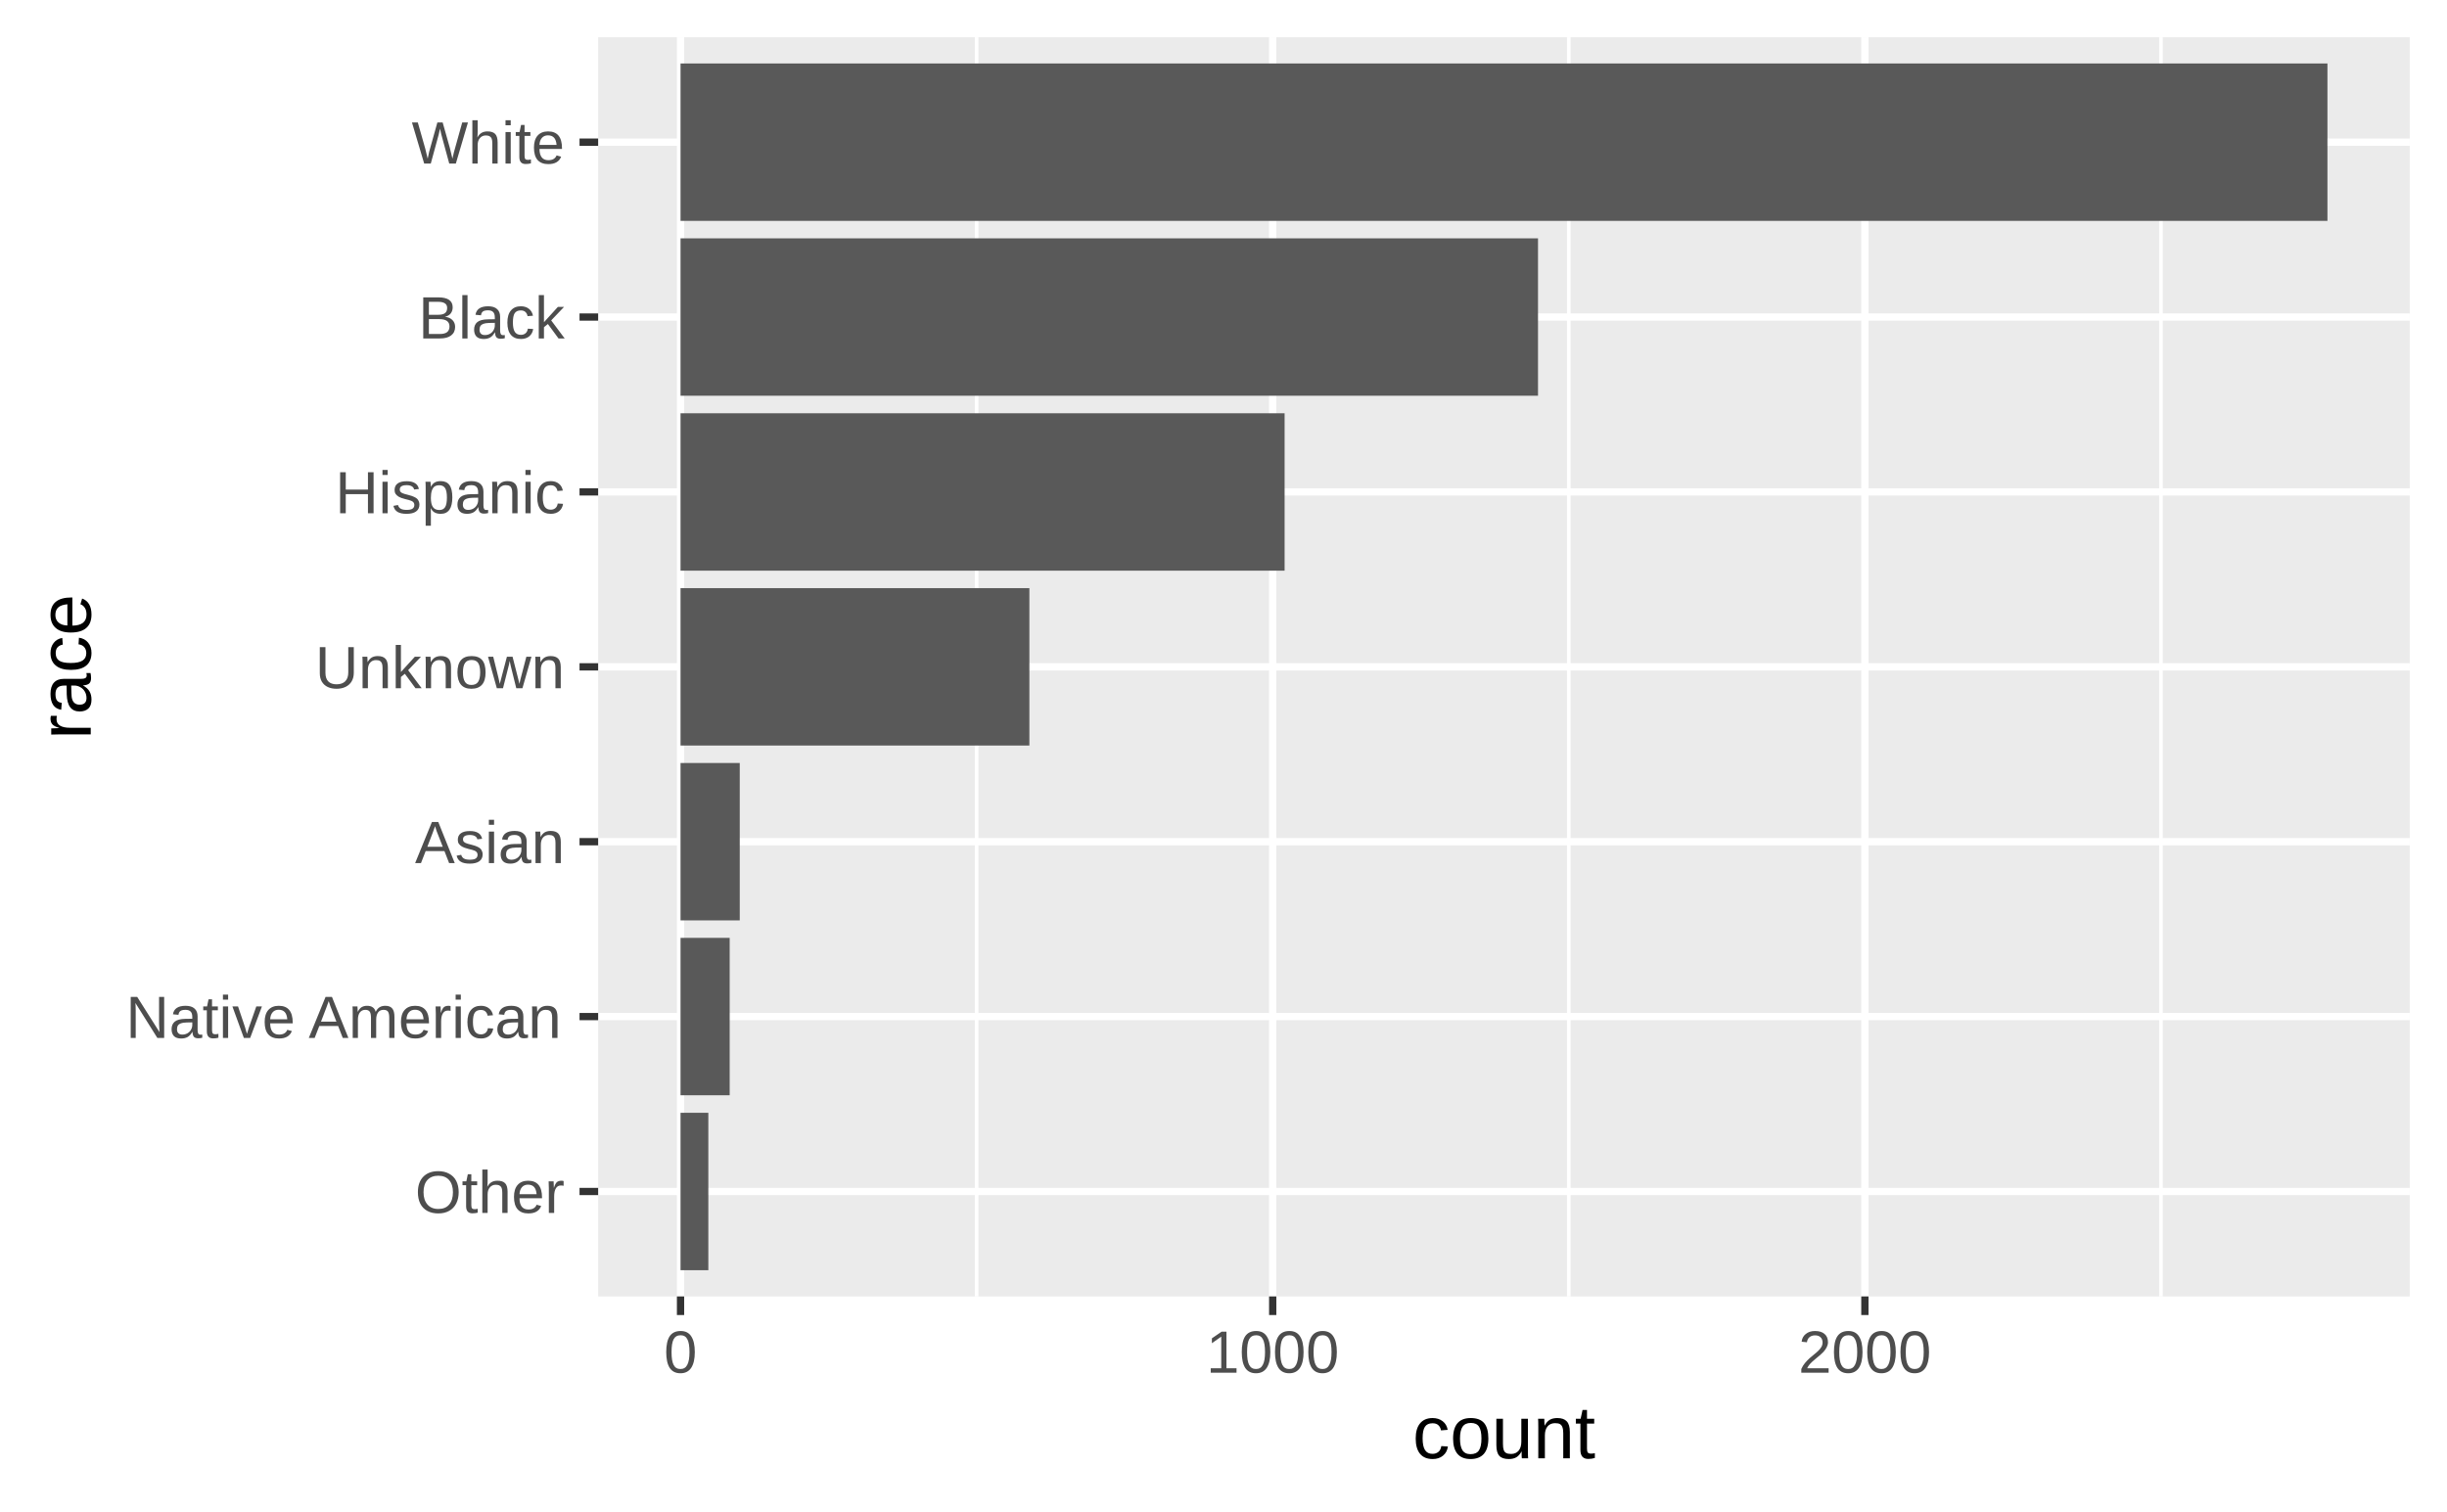
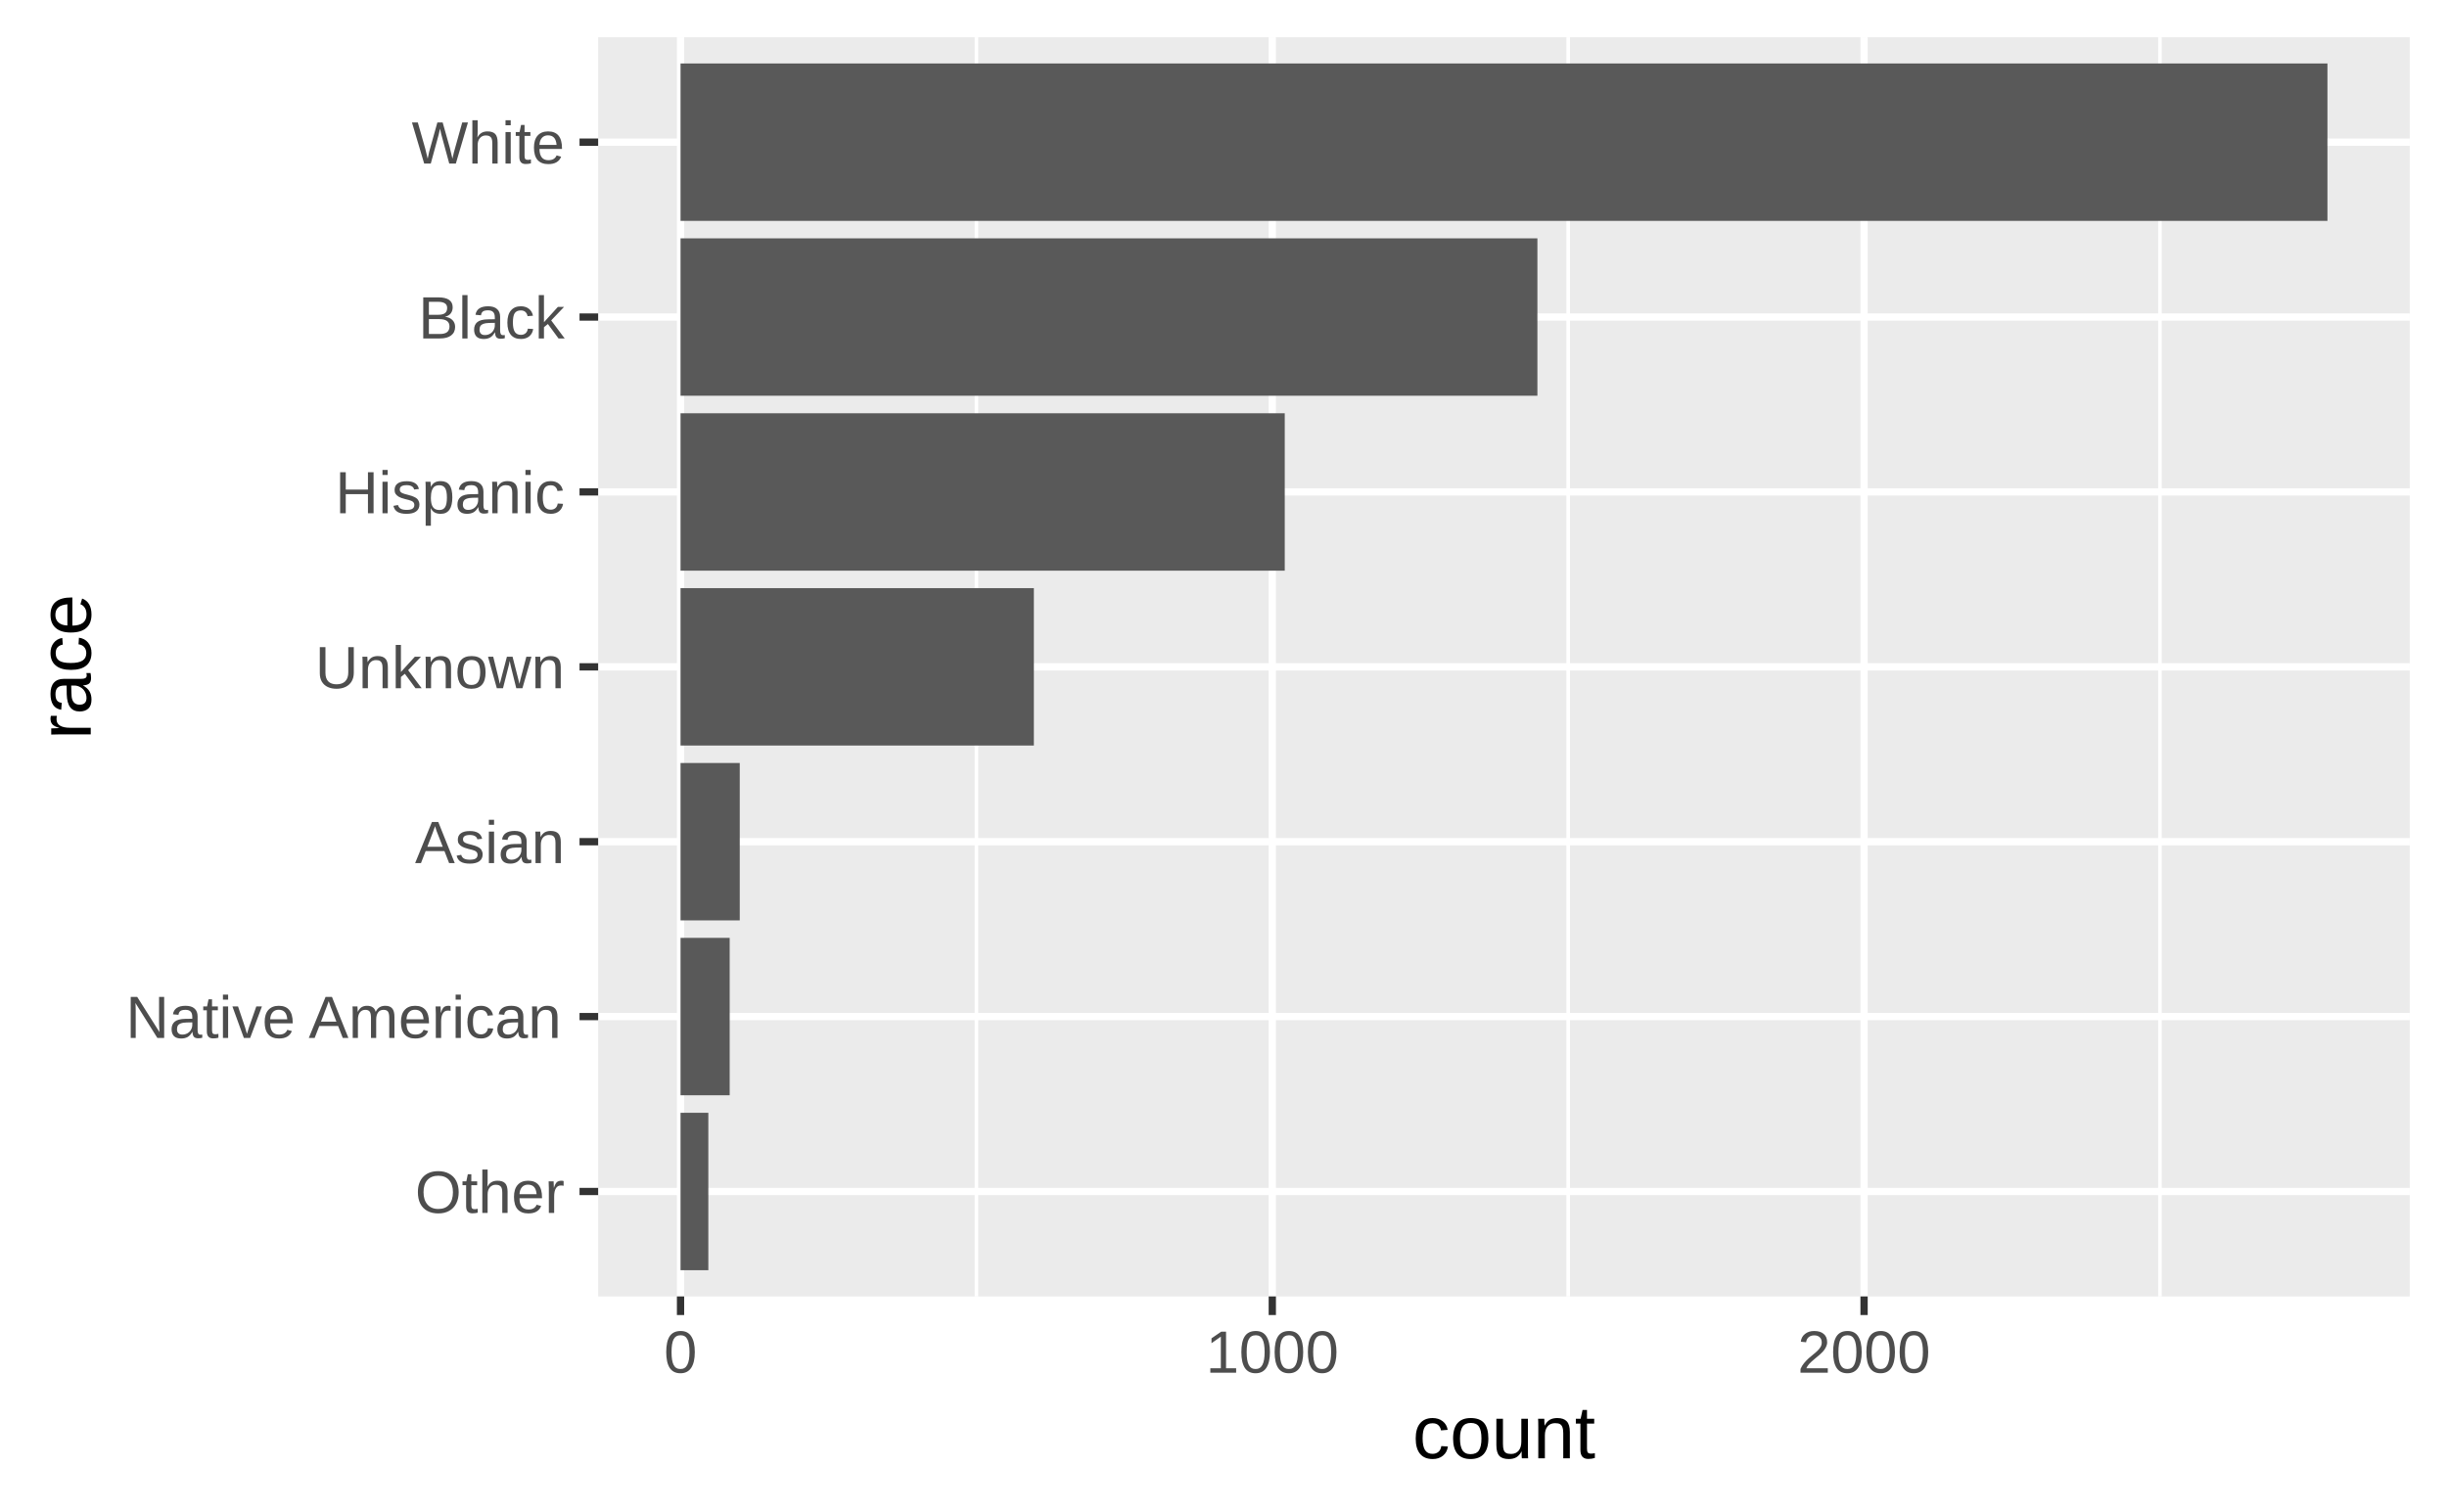
<svg xmlns="http://www.w3.org/2000/svg" viewBox="0 0 360.00 222.48">
  <defs>
    <style type="text/css">
    line, polyline, polygon, path, rect, circle {
      fill: none;
      stroke: #000000;
      stroke-linecap: round;
      stroke-linejoin: round;
      stroke-miterlimit: 10.00;
    }
  </style>
  </defs>
  <rect width="100%" height="100%" style="stroke: none; fill: #FFFFFF;" />
  <rect x="0" y="0.00" width="360.00" height="222.48" style="stroke-width: 1.07; stroke: #FFFFFF; fill: #FFFFFF;" />
  <defs>
    <clipPath id="cpODguMDB8MzU0LjUyfDE5MC43Nnw1LjQ4">
      <rect x="88.00" y="5.48" width="266.52" height="185.28" />
    </clipPath>
  </defs>
  <rect x="88.00" y="5.48" width="266.52" height="185.28" style="stroke-width: 1.07; stroke: none; fill: #EBEBEB;" clip-path="url(#cpODguMDB8MzU0LjUyfDE5MC43Nnw1LjQ4)" />
-   <polyline points="143.68,190.76 143.68,5.48 " style="stroke-width: 0.53; stroke: #FFFFFF; stroke-linecap: butt;" clip-path="url(#cpODguMDB8MzU0LjUyfDE5MC43Nnw1LjQ4)" />
-   <polyline points="230.80,190.76 230.80,5.48 " style="stroke-width: 0.53; stroke: #FFFFFF; stroke-linecap: butt;" clip-path="url(#cpODguMDB8MzU0LjUyfDE5MC43Nnw1LjQ4)" />
-   <polyline points="317.92,190.76 317.92,5.48 " style="stroke-width: 0.53; stroke: #FFFFFF; stroke-linecap: butt;" clip-path="url(#cpODguMDB8MzU0LjUyfDE5MC43Nnw1LjQ4)" />
+   <polyline points="143.65,190.76 143.65,5.48 " style="stroke-width: 0.53; stroke: #FFFFFF; stroke-linecap: butt;" clip-path="url(#cpODguMDB8MzU0LjUyfDE5MC43Nnw1LjQ4)" />
+   <polyline points="230.71,190.76 230.71,5.48 " style="stroke-width: 0.53; stroke: #FFFFFF; stroke-linecap: butt;" clip-path="url(#cpODguMDB8MzU0LjUyfDE5MC43Nnw1LjQ4)" />
+   <polyline points="317.77,190.76 317.77,5.48 " style="stroke-width: 0.53; stroke: #FFFFFF; stroke-linecap: butt;" clip-path="url(#cpODguMDB8MzU0LjUyfDE5MC43Nnw1LjQ4)" />
  <polyline points="88.00,175.32 354.52,175.32 " style="stroke-width: 1.07; stroke: #FFFFFF; stroke-linecap: butt;" clip-path="url(#cpODguMDB8MzU0LjUyfDE5MC43Nnw1LjQ4)" />
  <polyline points="88.00,149.58 354.52,149.58 " style="stroke-width: 1.07; stroke: #FFFFFF; stroke-linecap: butt;" clip-path="url(#cpODguMDB8MzU0LjUyfDE5MC43Nnw1LjQ4)" />
  <polyline points="88.00,123.85 354.52,123.85 " style="stroke-width: 1.07; stroke: #FFFFFF; stroke-linecap: butt;" clip-path="url(#cpODguMDB8MzU0LjUyfDE5MC43Nnw1LjQ4)" />
  <polyline points="88.00,98.12 354.52,98.12 " style="stroke-width: 1.07; stroke: #FFFFFF; stroke-linecap: butt;" clip-path="url(#cpODguMDB8MzU0LjUyfDE5MC43Nnw1LjQ4)" />
  <polyline points="88.00,72.38 354.52,72.38 " style="stroke-width: 1.07; stroke: #FFFFFF; stroke-linecap: butt;" clip-path="url(#cpODguMDB8MzU0LjUyfDE5MC43Nnw1LjQ4)" />
  <polyline points="88.00,46.65 354.52,46.65 " style="stroke-width: 1.07; stroke: #FFFFFF; stroke-linecap: butt;" clip-path="url(#cpODguMDB8MzU0LjUyfDE5MC43Nnw1LjQ4)" />
  <polyline points="88.00,20.92 354.52,20.92 " style="stroke-width: 1.07; stroke: #FFFFFF; stroke-linecap: butt;" clip-path="url(#cpODguMDB8MzU0LjUyfDE5MC43Nnw1LjQ4)" />
  <polyline points="100.12,190.76 100.12,5.48 " style="stroke-width: 1.07; stroke: #FFFFFF; stroke-linecap: butt;" clip-path="url(#cpODguMDB8MzU0LjUyfDE5MC43Nnw1LjQ4)" />
-   <polyline points="187.24,190.76 187.24,5.48 " style="stroke-width: 1.07; stroke: #FFFFFF; stroke-linecap: butt;" clip-path="url(#cpODguMDB8MzU0LjUyfDE5MC43Nnw1LjQ4)" />
-   <polyline points="274.36,190.76 274.36,5.48 " style="stroke-width: 1.07; stroke: #FFFFFF; stroke-linecap: butt;" clip-path="url(#cpODguMDB8MzU0LjUyfDE5MC43Nnw1LjQ4)" />
+   <polyline points="187.18,190.76 187.18,5.48 " style="stroke-width: 1.07; stroke: #FFFFFF; stroke-linecap: butt;" clip-path="url(#cpODguMDB8MzU0LjUyfDE5MC43Nnw1LjQ4)" />
+   <polyline points="274.24,190.76 274.24,5.48 " style="stroke-width: 1.07; stroke: #FFFFFF; stroke-linecap: butt;" clip-path="url(#cpODguMDB8MzU0LjUyfDE5MC43Nnw1LjQ4)" />
  <rect x="100.12" y="163.74" width="4.09" height="23.16" style="stroke-width: 1.07; stroke: none; stroke-linecap: square; stroke-linejoin: miter; fill: #595959;" clip-path="url(#cpODguMDB8MzU0LjUyfDE5MC43Nnw1LjQ4)" />
  <rect x="100.12" y="138.00" width="7.23" height="23.16" style="stroke-width: 1.07; stroke: none; stroke-linecap: square; stroke-linejoin: miter; fill: #595959;" clip-path="url(#cpODguMDB8MzU0LjUyfDE5MC43Nnw1LjQ4)" />
  <rect x="100.12" y="112.27" width="8.71" height="23.16" style="stroke-width: 1.07; stroke: none; stroke-linecap: square; stroke-linejoin: miter; fill: #595959;" clip-path="url(#cpODguMDB8MzU0LjUyfDE5MC43Nnw1LjQ4)" />
-   <rect x="100.12" y="86.54" width="51.32" height="23.16" style="stroke-width: 1.07; stroke: none; stroke-linecap: square; stroke-linejoin: miter; fill: #595959;" clip-path="url(#cpODguMDB8MzU0LjUyfDE5MC43Nnw1LjQ4)" />
-   <rect x="100.12" y="60.81" width="88.87" height="23.16" style="stroke-width: 1.07; stroke: none; stroke-linecap: square; stroke-linejoin: miter; fill: #595959;" clip-path="url(#cpODguMDB8MzU0LjUyfDE5MC43Nnw1LjQ4)" />
-   <rect x="100.12" y="35.07" width="126.15" height="23.16" style="stroke-width: 1.07; stroke: none; stroke-linecap: square; stroke-linejoin: miter; fill: #595959;" clip-path="url(#cpODguMDB8MzU0LjUyfDE5MC43Nnw1LjQ4)" />
+   <rect x="100.12" y="86.54" width="51.98" height="23.16" style="stroke-width: 1.07; stroke: none; stroke-linecap: square; stroke-linejoin: miter; fill: #595959;" clip-path="url(#cpODguMDB8MzU0LjUyfDE5MC43Nnw1LjQ4)" />
+   <rect x="100.12" y="60.81" width="88.89" height="23.16" style="stroke-width: 1.07; stroke: none; stroke-linecap: square; stroke-linejoin: miter; fill: #595959;" clip-path="url(#cpODguMDB8MzU0LjUyfDE5MC43Nnw1LjQ4)" />
+   <rect x="100.12" y="35.07" width="126.06" height="23.16" style="stroke-width: 1.07; stroke: none; stroke-linecap: square; stroke-linejoin: miter; fill: #595959;" clip-path="url(#cpODguMDB8MzU0LjUyfDE5MC43Nnw1LjQ4)" />
  <rect x="100.12" y="9.34" width="242.29" height="23.16" style="stroke-width: 1.07; stroke: none; stroke-linecap: square; stroke-linejoin: miter; fill: #595959;" clip-path="url(#cpODguMDB8MzU0LjUyfDE5MC43Nnw1LjQ4)" />
  <defs>
    <clipPath id="cpMC4wMHwzNjAuMDB8MjIyLjQ4fDAuMDA=">
      <rect x="0.00" y="0.00" width="360.00" height="222.48" />
    </clipPath>
  </defs>
  <g clip-path="url(#cpMC4wMHwzNjAuMDB8MjIyLjQ4fDAuMDA=)">
    <text x="61.06" y="178.47" style="font-size: 8.80px; fill: #4D4D4D; font-family: Arial;" textLength="22.01px" lengthAdjust="spacingAndGlyphs">Other</text>
  </g>
  <g clip-path="url(#cpMC4wMHwzNjAuMDB8MjIyLjQ4fDAuMDA=)">
    <text x="18.51" y="152.73" style="font-size: 8.80px; fill: #4D4D4D; font-family: Arial;" textLength="64.56px" lengthAdjust="spacingAndGlyphs">Native American</text>
  </g>
  <g clip-path="url(#cpMC4wMHwzNjAuMDB8MjIyLjQ4fDAuMDA=)">
    <text x="61.06" y="127.00" style="font-size: 8.80px; fill: #4D4D4D; font-family: Arial;" textLength="22.01px" lengthAdjust="spacingAndGlyphs">Asian</text>
  </g>
  <g clip-path="url(#cpMC4wMHwzNjAuMDB8MjIyLjQ4fDAuMDA=)">
    <text x="46.38" y="101.27" style="font-size: 8.80px; fill: #4D4D4D; font-family: Arial;" textLength="36.69px" lengthAdjust="spacingAndGlyphs">Unknown</text>
  </g>
  <g clip-path="url(#cpMC4wMHwzNjAuMDB8MjIyLjQ4fDAuMDA=)">
    <text x="49.32" y="75.53" style="font-size: 8.80px; fill: #4D4D4D; font-family: Arial;" textLength="33.75px" lengthAdjust="spacingAndGlyphs">Hispanic</text>
  </g>
  <g clip-path="url(#cpMC4wMHwzNjAuMDB8MjIyLjQ4fDAuMDA=)">
    <text x="61.55" y="49.80" style="font-size: 8.80px; fill: #4D4D4D; font-family: Arial;" textLength="21.52px" lengthAdjust="spacingAndGlyphs">Black</text>
  </g>
  <g clip-path="url(#cpMC4wMHwzNjAuMDB8MjIyLjQ4fDAuMDA=)">
    <text x="60.58" y="24.07" style="font-size: 8.80px; fill: #4D4D4D; font-family: Arial;" textLength="22.49px" lengthAdjust="spacingAndGlyphs">White</text>
  </g>
  <polyline points="85.26,175.32 88.00,175.32 " style="stroke-width: 1.07; stroke: #333333; stroke-linecap: butt;" clip-path="url(#cpMC4wMHwzNjAuMDB8MjIyLjQ4fDAuMDA=)" />
  <polyline points="85.26,149.58 88.00,149.58 " style="stroke-width: 1.07; stroke: #333333; stroke-linecap: butt;" clip-path="url(#cpMC4wMHwzNjAuMDB8MjIyLjQ4fDAuMDA=)" />
  <polyline points="85.26,123.85 88.00,123.85 " style="stroke-width: 1.07; stroke: #333333; stroke-linecap: butt;" clip-path="url(#cpMC4wMHwzNjAuMDB8MjIyLjQ4fDAuMDA=)" />
  <polyline points="85.26,98.12 88.00,98.12 " style="stroke-width: 1.07; stroke: #333333; stroke-linecap: butt;" clip-path="url(#cpMC4wMHwzNjAuMDB8MjIyLjQ4fDAuMDA=)" />
  <polyline points="85.26,72.38 88.00,72.38 " style="stroke-width: 1.07; stroke: #333333; stroke-linecap: butt;" clip-path="url(#cpMC4wMHwzNjAuMDB8MjIyLjQ4fDAuMDA=)" />
  <polyline points="85.26,46.65 88.00,46.65 " style="stroke-width: 1.07; stroke: #333333; stroke-linecap: butt;" clip-path="url(#cpMC4wMHwzNjAuMDB8MjIyLjQ4fDAuMDA=)" />
  <polyline points="85.26,20.92 88.00,20.92 " style="stroke-width: 1.07; stroke: #333333; stroke-linecap: butt;" clip-path="url(#cpMC4wMHwzNjAuMDB8MjIyLjQ4fDAuMDA=)" />
  <polyline points="100.12,193.50 100.12,190.76 " style="stroke-width: 1.07; stroke: #333333; stroke-linecap: butt;" clip-path="url(#cpMC4wMHwzNjAuMDB8MjIyLjQ4fDAuMDA=)" />
-   <polyline points="187.24,193.50 187.24,190.76 " style="stroke-width: 1.07; stroke: #333333; stroke-linecap: butt;" clip-path="url(#cpMC4wMHwzNjAuMDB8MjIyLjQ4fDAuMDA=)" />
-   <polyline points="274.36,193.50 274.36,190.76 " style="stroke-width: 1.07; stroke: #333333; stroke-linecap: butt;" clip-path="url(#cpMC4wMHwzNjAuMDB8MjIyLjQ4fDAuMDA=)" />
+   <polyline points="187.18,193.50 187.18,190.76 " style="stroke-width: 1.07; stroke: #333333; stroke-linecap: butt;" clip-path="url(#cpMC4wMHwzNjAuMDB8MjIyLjQ4fDAuMDA=)" />
+   <polyline points="274.24,193.50 274.24,190.76 " style="stroke-width: 1.07; stroke: #333333; stroke-linecap: butt;" clip-path="url(#cpMC4wMHwzNjAuMDB8MjIyLjQ4fDAuMDA=)" />
  <g clip-path="url(#cpMC4wMHwzNjAuMDB8MjIyLjQ4fDAuMDA=)">
    <text x="97.67" y="201.99" style="font-size: 8.80px; fill: #4D4D4D; font-family: Arial;" textLength="4.89px" lengthAdjust="spacingAndGlyphs">0</text>
  </g>
  <g clip-path="url(#cpMC4wMHwzNjAuMDB8MjIyLjQ4fDAuMDA=)">
-     <text x="177.45" y="201.99" style="font-size: 8.80px; fill: #4D4D4D; font-family: Arial;" textLength="19.58px" lengthAdjust="spacingAndGlyphs">1000</text>
+     <text x="177.39" y="201.99" style="font-size: 8.80px; fill: #4D4D4D; font-family: Arial;" textLength="19.58px" lengthAdjust="spacingAndGlyphs">1000</text>
  </g>
  <g clip-path="url(#cpMC4wMHwzNjAuMDB8MjIyLjQ4fDAuMDA=)">
-     <text x="264.57" y="201.99" style="font-size: 8.80px; fill: #4D4D4D; font-family: Arial;" textLength="19.58px" lengthAdjust="spacingAndGlyphs">2000</text>
+     <text x="264.45" y="201.99" style="font-size: 8.80px; fill: #4D4D4D; font-family: Arial;" textLength="19.58px" lengthAdjust="spacingAndGlyphs">2000</text>
  </g>
  <g clip-path="url(#cpMC4wMHwzNjAuMDB8MjIyLjQ4fDAuMDA=)">
    <text x="207.81" y="214.58" style="font-size: 11.00px; font-family: Arial;" textLength="26.91px" lengthAdjust="spacingAndGlyphs">count</text>
  </g>
  <g clip-path="url(#cpMC4wMHwzNjAuMDB8MjIyLjQ4fDAuMDA=)">
    <text transform="translate(13.35,108.82) rotate(-90)" style="font-size: 11.00px; font-family: Arial;" textLength="21.40px" lengthAdjust="spacingAndGlyphs">race</text>
  </g>
</svg>
